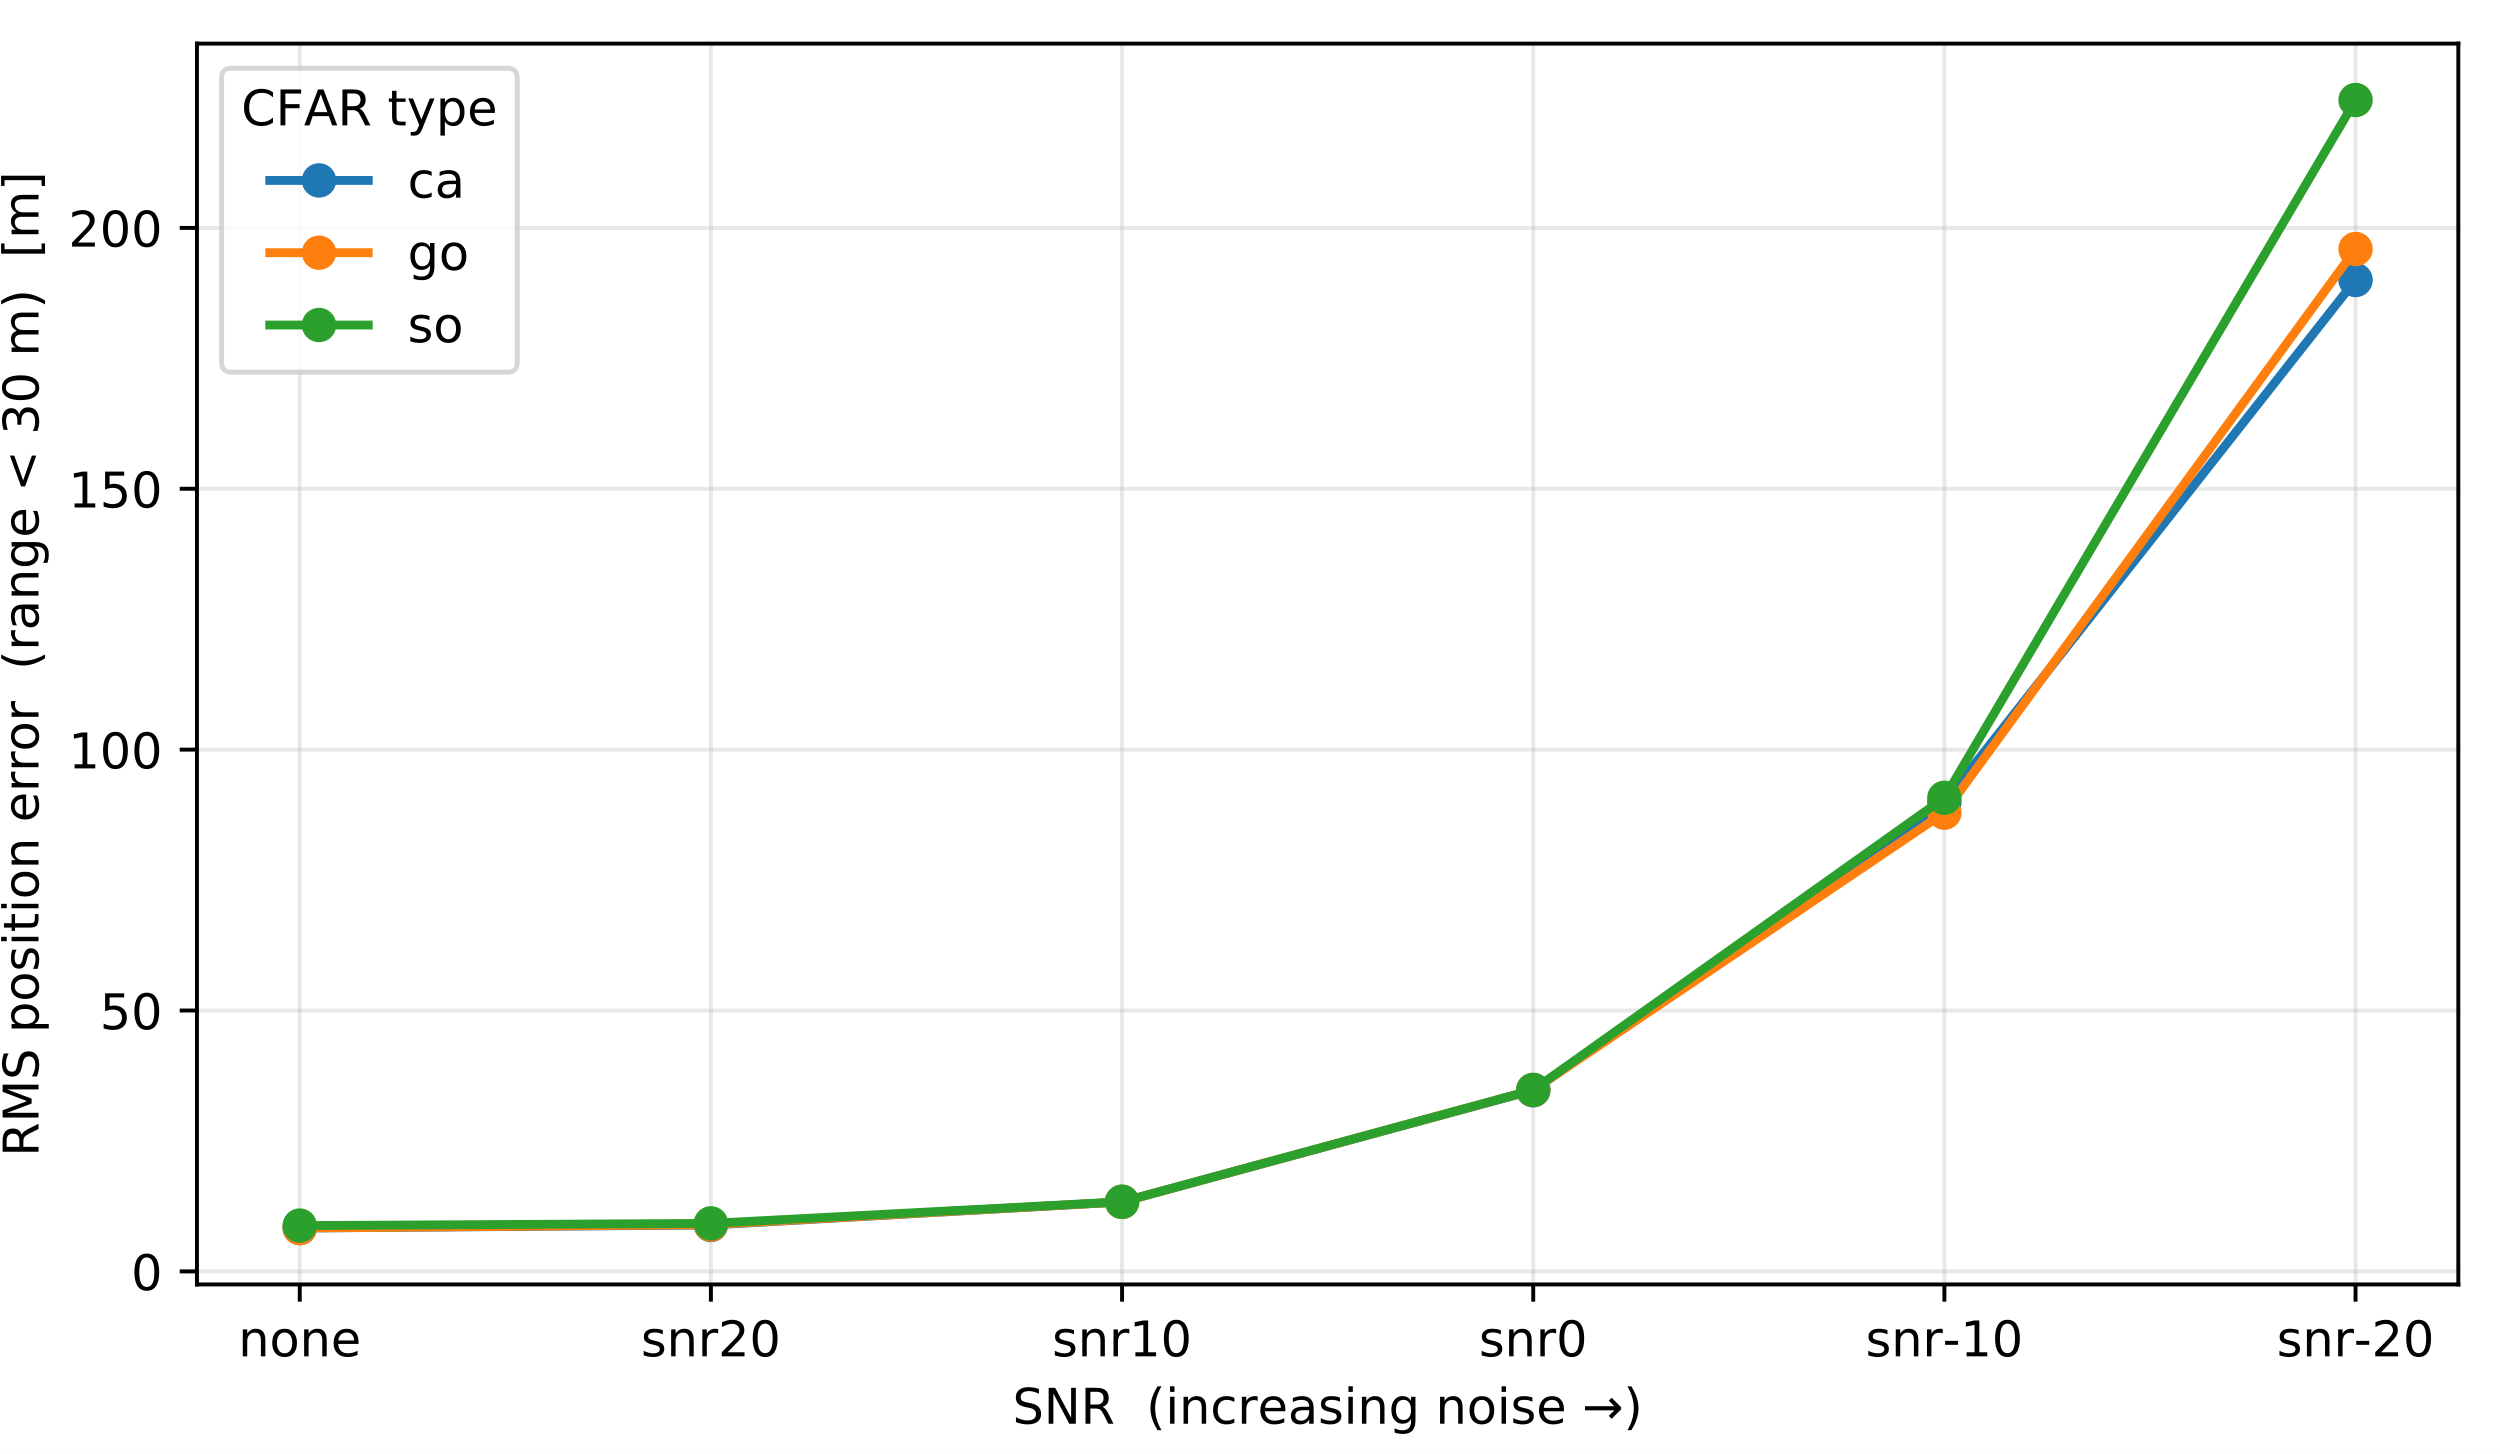
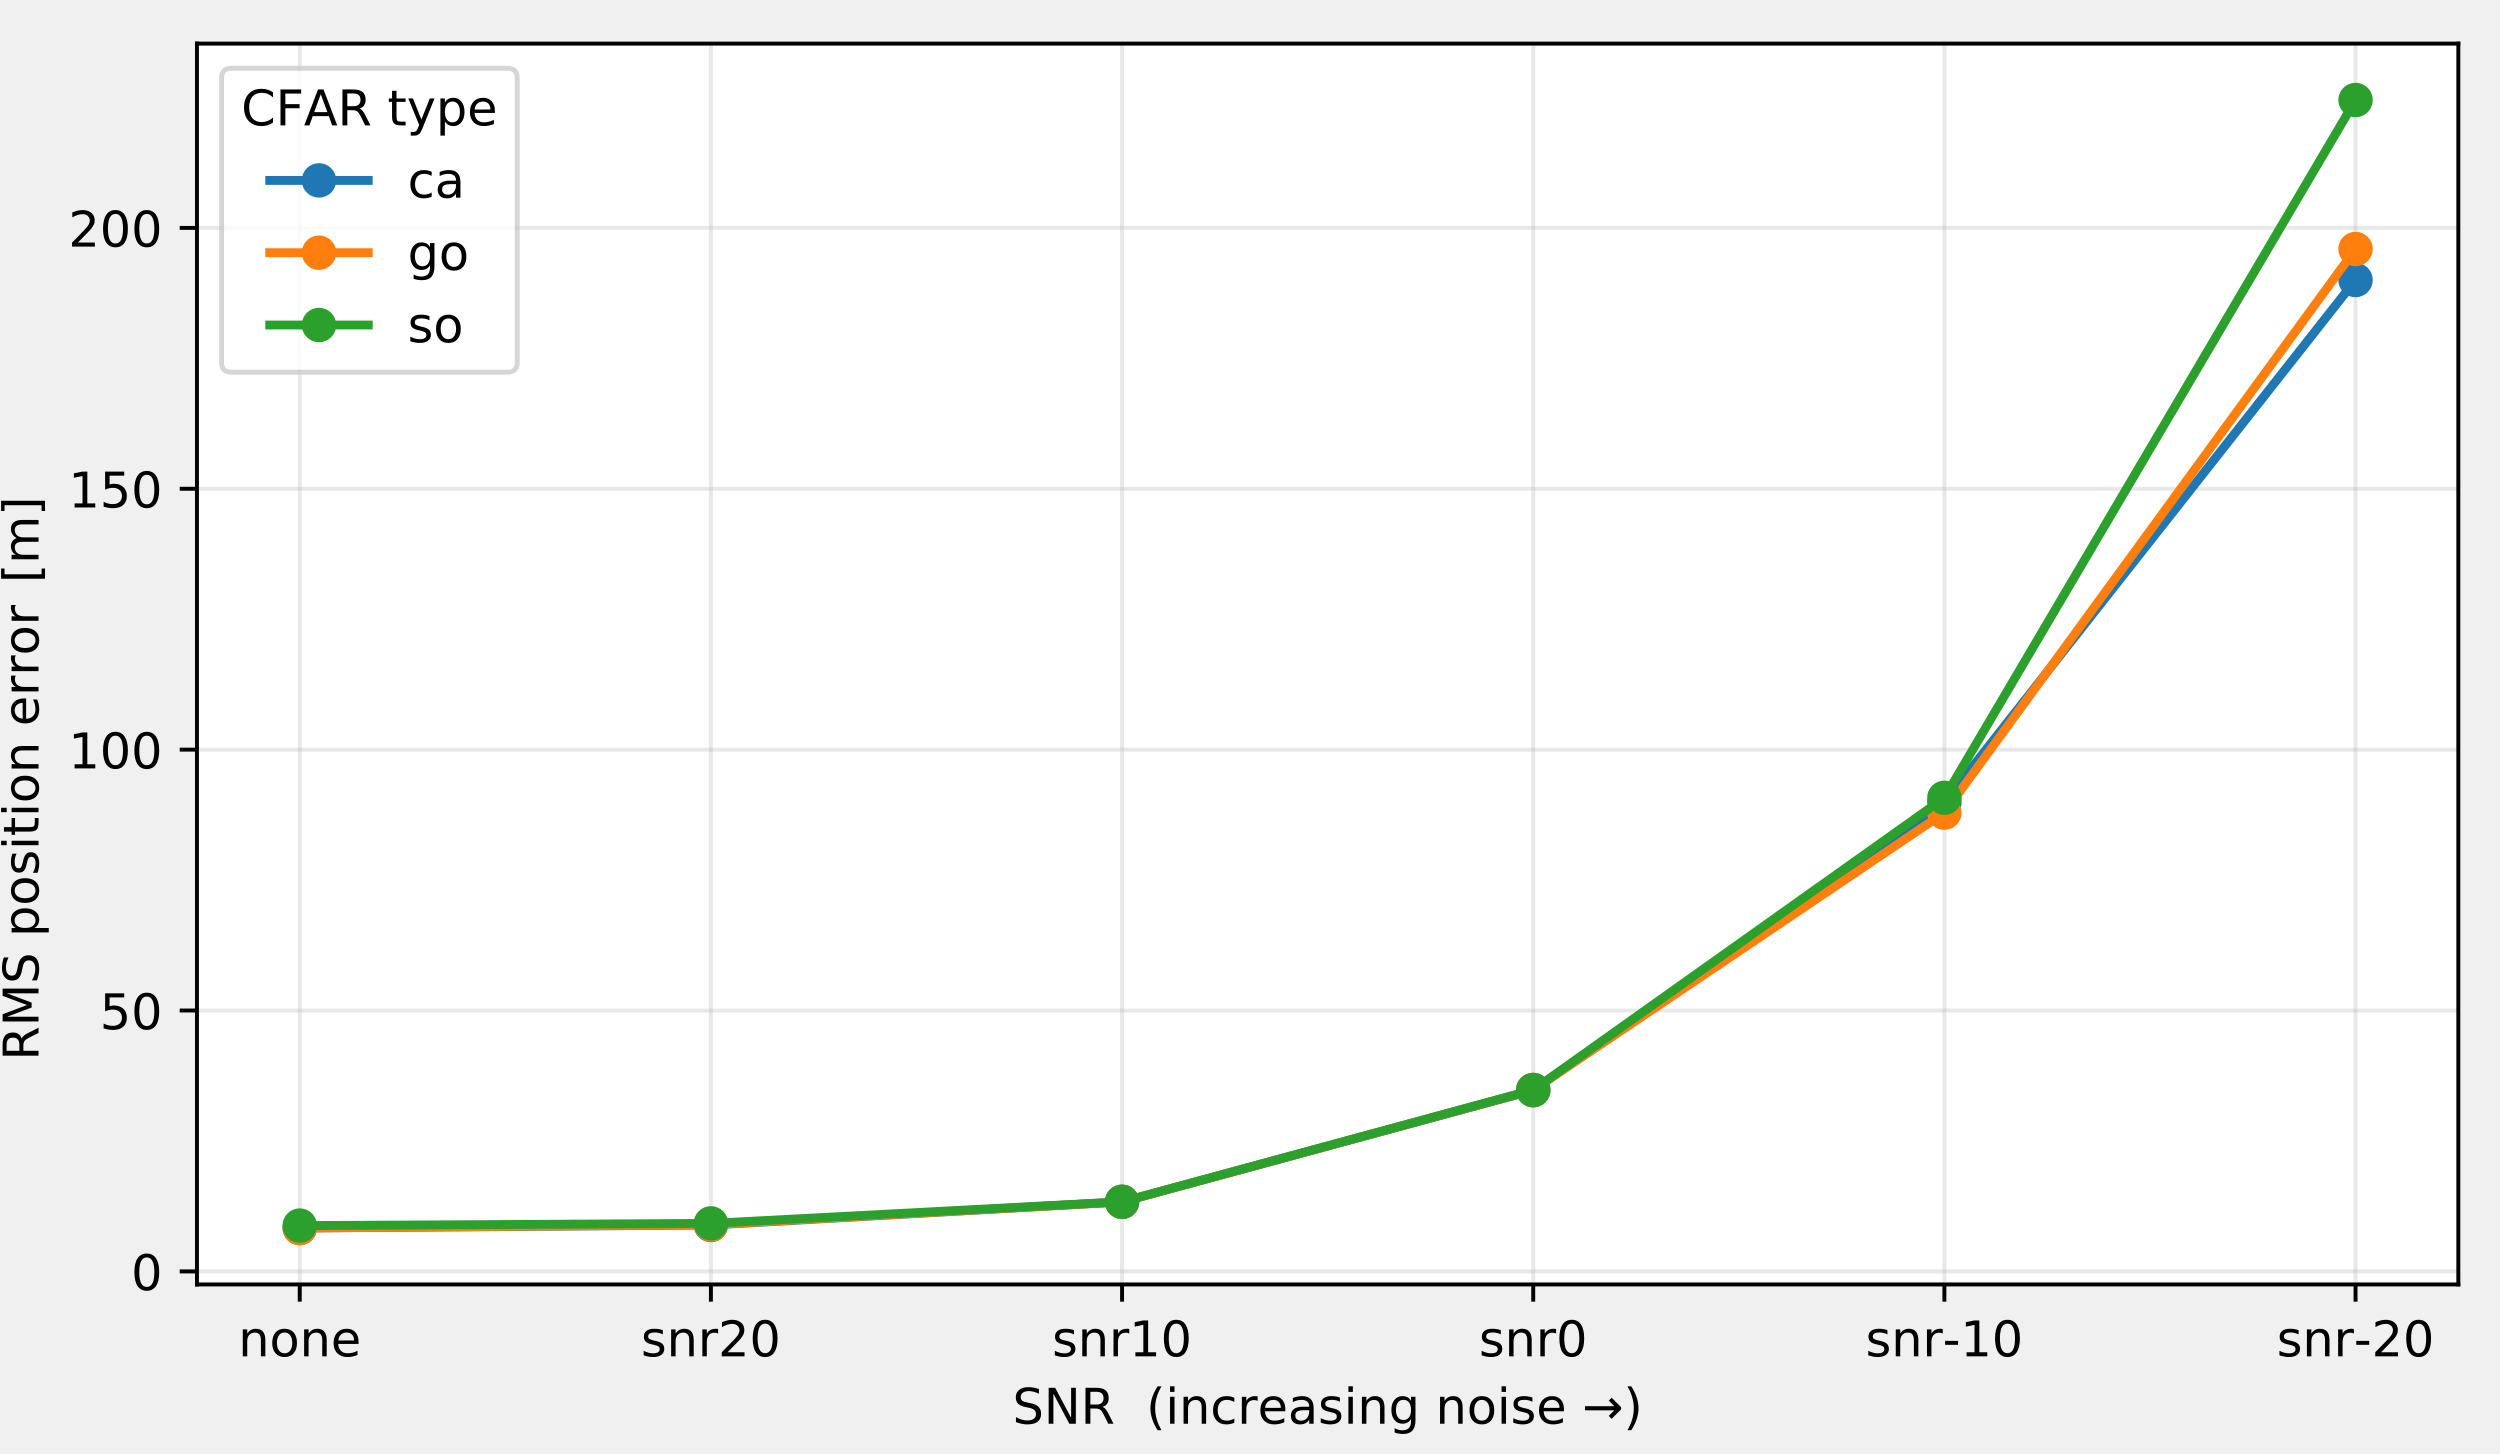
<svg xmlns="http://www.w3.org/2000/svg" xmlns:xlink="http://www.w3.org/1999/xlink" height="295.2pt" version="1.1" viewBox="0 0 507.6 295.2" width="507.6pt" id="svg158">
  <defs id="defs1">
    <style type="text/css" id="style1">
*{stroke-linecap:butt;stroke-linejoin:round;}
  </style>
  </defs>
  <g id="figure_1">
-     <g id="patch_1">
-       <path d="M 0 295.2  L 507.6 295.2  L 507.6 0  L 0 0  z " style="fill:#ffffff;" id="path1" />
-     </g>
    <g id="axes_1">
      <g id="patch_2">
        <path d="M 39.989 260.793  L 499.14 260.793  L 499.14 8.856  L 39.989 8.856  z " style="fill:#ffffff;" id="path2" />
      </g>
      <g id="matplotlib.axis_1">
        <g id="xtick_1">
          <g id="line2d_1">
            <path clip-path="url(#p2aaffcee2a)" d="M 60.86 260.793  L 60.86 8.856  " style="fill:none;stroke:#b0b0b0;stroke-linecap:square;stroke-opacity:0.3;stroke-width:0.8;" id="path3" />
          </g>
          <g id="line2d_2">
            <defs id="defs3">
              <path d="M 0 0  L 0 3.5  " id="m8c48c2341b" style="stroke:#000000;stroke-width:0.8;" />
            </defs>
            <g id="g3">
              <use style="stroke:#000000;stroke-width:0.8;" x="60.86" xlink:href="#m8c48c2341b" y="260.793" id="use3" />
            </g>
          </g>
          <g id="text_1">
            <defs id="defs4">
              <path d="M 54.891 33.016  L 54.891 0  L 45.906 0  L 45.906 32.719  Q 45.906 40.484 42.875 44.328  Q 39.844 48.188 33.797 48.188  Q 26.516 48.188 22.312 43.547  Q 18.109 38.922 18.109 30.906  L 18.109 0  L 9.078 0  L 9.078 54.688  L 18.109 54.688  L 18.109 46.188  Q 21.344 51.125 25.703 53.562  Q 30.078 56 35.797 56  Q 45.219 56 50.047 50.172  Q 54.891 44.344 54.891 33.016  z " id="DejaVuSans-110" />
              <path d="M 30.609 48.391  Q 23.391 48.391 19.188 42.75  Q 14.984 37.109 14.984 27.297  Q 14.984 17.484 19.156 11.844  Q 23.344 6.203 30.609 6.203  Q 37.797 6.203 41.984 11.859  Q 46.188 17.531 46.188 27.297  Q 46.188 37.016 41.984 42.703  Q 37.797 48.391 30.609 48.391  z M 30.609 56  Q 42.328 56 49.016 48.375  Q 55.719 40.766 55.719 27.297  Q 55.719 13.875 49.016 6.219  Q 42.328 -1.422 30.609 -1.422  Q 18.844 -1.422 12.172 6.219  Q 5.516 13.875 5.516 27.297  Q 5.516 40.766 12.172 48.375  Q 18.844 56 30.609 56  z " id="DejaVuSans-111" />
              <path d="M 56.203 29.594  L 56.203 25.203  L 14.891 25.203  Q 15.484 15.922 20.484 11.062  Q 25.484 6.203 34.422 6.203  Q 39.594 6.203 44.453 7.469  Q 49.312 8.734 54.109 11.281  L 54.109 2.781  Q 49.266 0.734 44.188 -0.344  Q 39.109 -1.422 33.891 -1.422  Q 20.797 -1.422 13.156 6.188  Q 5.516 13.812 5.516 26.812  Q 5.516 40.234 12.766 48.109  Q 20.016 56 32.328 56  Q 43.359 56 49.781 48.891  Q 56.203 41.797 56.203 29.594  z M 47.219 32.234  Q 47.125 39.594 43.094 43.984  Q 39.062 48.391 32.422 48.391  Q 24.906 48.391 20.391 44.141  Q 15.875 39.891 15.188 32.172  z " id="DejaVuSans-101" />
            </defs>
            <g transform="translate(48.38622 275.3912)scale(0.1 -0.1)" id="g7">
              <use xlink:href="#DejaVuSans-110" id="use4" />
              <use x="63.379" xlink:href="#DejaVuSans-111" id="use5" />
              <use x="124.561" xlink:href="#DejaVuSans-110" id="use6" />
              <use x="187.939" xlink:href="#DejaVuSans-101" id="use7" />
            </g>
          </g>
        </g>
        <g id="xtick_2">
          <g id="line2d_3">
            <path clip-path="url(#p2aaffcee2a)" d="M 144.342 260.793  L 144.342 8.856  " style="fill:none;stroke:#b0b0b0;stroke-linecap:square;stroke-opacity:0.3;stroke-width:0.8;" id="path7" />
          </g>
          <g id="line2d_4">
            <g id="g8">
              <use style="stroke:#000000;stroke-width:0.8;" x="144.342" xlink:href="#m8c48c2341b" y="260.793" id="use8" />
            </g>
          </g>
          <g id="text_2">
            <defs id="defs8">
              <path d="M 44.281 53.078  L 44.281 44.578  Q 40.484 46.531 36.375 47.5  Q 32.281 48.484 27.875 48.484  Q 21.188 48.484 17.844 46.438  Q 14.5 44.391 14.5 40.281  Q 14.5 37.156 16.891 35.375  Q 19.281 33.594 26.516 31.984  L 29.594 31.297  Q 39.156 29.25 43.188 25.516  Q 47.219 21.781 47.219 15.094  Q 47.219 7.469 41.188 3.016  Q 35.156 -1.422 24.609 -1.422  Q 20.219 -1.422 15.453 -0.562  Q 10.688 0.297 5.422 2  L 5.422 11.281  Q 10.406 8.688 15.234 7.391  Q 20.062 6.109 24.812 6.109  Q 31.156 6.109 34.562 8.281  Q 37.984 10.453 37.984 14.406  Q 37.984 18.062 35.516 20.016  Q 33.062 21.969 24.703 23.781  L 21.578 24.516  Q 13.234 26.266 9.516 29.906  Q 5.812 33.547 5.812 39.891  Q 5.812 47.609 11.281 51.797  Q 16.75 56 26.812 56  Q 31.781 56 36.172 55.266  Q 40.578 54.547 44.281 53.078  z " id="DejaVuSans-115" />
              <path d="M 41.109 46.297  Q 39.594 47.172 37.812 47.578  Q 36.031 48 33.891 48  Q 26.266 48 22.188 43.047  Q 18.109 38.094 18.109 28.812  L 18.109 0  L 9.078 0  L 9.078 54.688  L 18.109 54.688  L 18.109 46.188  Q 20.953 51.172 25.484 53.578  Q 30.031 56 36.531 56  Q 37.453 56 38.578 55.875  Q 39.703 55.766 41.062 55.516  z " id="DejaVuSans-114" />
              <path d="M 19.188 8.297  L 53.609 8.297  L 53.609 0  L 7.328 0  L 7.328 8.297  Q 12.938 14.109 22.625 23.891  Q 32.328 33.688 34.812 36.531  Q 39.547 41.844 41.422 45.531  Q 43.312 49.219 43.312 52.781  Q 43.312 58.594 39.234 62.25  Q 35.156 65.922 28.609 65.922  Q 23.969 65.922 18.812 64.312  Q 13.672 62.703 7.812 59.422  L 7.812 69.391  Q 13.766 71.781 18.938 73  Q 24.125 74.219 28.422 74.219  Q 39.75 74.219 46.484 68.547  Q 53.219 62.891 53.219 53.422  Q 53.219 48.922 51.531 44.891  Q 49.859 40.875 45.406 35.406  Q 44.188 33.984 37.641 27.219  Q 31.109 20.453 19.188 8.297  z " id="DejaVuSans-50" />
              <path d="M 31.781 66.406  Q 24.172 66.406 20.328 58.906  Q 16.5 51.422 16.5 36.375  Q 16.5 21.391 20.328 13.891  Q 24.172 6.391 31.781 6.391  Q 39.453 6.391 43.281 13.891  Q 47.125 21.391 47.125 36.375  Q 47.125 51.422 43.281 58.906  Q 39.453 66.406 31.781 66.406  z M 31.781 74.219  Q 44.047 74.219 50.516 64.516  Q 56.984 54.828 56.984 36.375  Q 56.984 17.969 50.516 8.266  Q 44.047 -1.422 31.781 -1.422  Q 19.531 -1.422 13.062 8.266  Q 6.594 17.969 6.594 36.375  Q 6.594 54.828 13.062 64.516  Q 19.531 74.219 31.781 74.219  z " id="DejaVuSans-48" />
            </defs>
            <g transform="translate(130.1502 275.3912)scale(0.1 -0.1)" id="g13">
              <use xlink:href="#DejaVuSans-115" id="use9" />
              <use x="52.1" xlink:href="#DejaVuSans-110" id="use10" />
              <use x="115.479" xlink:href="#DejaVuSans-114" id="use11" />
              <use x="156.592" xlink:href="#DejaVuSans-50" id="use12" />
              <use x="220.215" xlink:href="#DejaVuSans-48" id="use13" />
            </g>
          </g>
        </g>
        <g id="xtick_3">
          <g id="line2d_5">
            <path clip-path="url(#p2aaffcee2a)" d="M 227.824 260.793  L 227.824 8.856  " style="fill:none;stroke:#b0b0b0;stroke-linecap:square;stroke-opacity:0.3;stroke-width:0.8;" id="path13" />
          </g>
          <g id="line2d_6">
            <g id="g14">
              <use style="stroke:#000000;stroke-width:0.8;" x="227.824" xlink:href="#m8c48c2341b" y="260.793" id="use14" />
            </g>
          </g>
          <g id="text_3">
            <defs id="defs14">
              <path d="M 12.406 8.297  L 28.516 8.297  L 28.516 63.922  L 10.984 60.406  L 10.984 69.391  L 28.422 72.906  L 38.281 72.906  L 38.281 8.297  L 54.391 8.297  L 54.391 0  L 12.406 0  z " id="DejaVuSans-49" />
            </defs>
            <g transform="translate(213.6322 275.3912)scale(0.1 -0.1)" id="g19">
              <use xlink:href="#DejaVuSans-115" id="use15" />
              <use x="52.1" xlink:href="#DejaVuSans-110" id="use16" />
              <use x="115.479" xlink:href="#DejaVuSans-114" id="use17" />
              <use x="156.592" xlink:href="#DejaVuSans-49" id="use18" />
              <use x="220.215" xlink:href="#DejaVuSans-48" id="use19" />
            </g>
          </g>
        </g>
        <g id="xtick_4">
          <g id="line2d_7">
            <path clip-path="url(#p2aaffcee2a)" d="M 311.306 260.793  L 311.306 8.856  " style="fill:none;stroke:#b0b0b0;stroke-linecap:square;stroke-opacity:0.3;stroke-width:0.8;" id="path19" />
          </g>
          <g id="line2d_8">
            <g id="g20">
              <use style="stroke:#000000;stroke-width:0.8;" x="311.306" xlink:href="#m8c48c2341b" y="260.793" id="use20" />
            </g>
          </g>
          <g id="text_4">
            <g transform="translate(300.2954 275.3912)scale(0.1 -0.1)" id="g24">
              <use xlink:href="#DejaVuSans-115" id="use21" />
              <use x="52.1" xlink:href="#DejaVuSans-110" id="use22" />
              <use x="115.479" xlink:href="#DejaVuSans-114" id="use23" />
              <use x="156.592" xlink:href="#DejaVuSans-48" id="use24" />
            </g>
          </g>
        </g>
        <g id="xtick_5">
          <g id="line2d_9">
            <path clip-path="url(#p2aaffcee2a)" d="M 394.788 260.793  L 394.788 8.856  " style="fill:none;stroke:#b0b0b0;stroke-linecap:square;stroke-opacity:0.3;stroke-width:0.8;" id="path24" />
          </g>
          <g id="line2d_10">
            <g id="g25">
              <use style="stroke:#000000;stroke-width:0.8;" x="394.788" xlink:href="#m8c48c2341b" y="260.793" id="use25" />
            </g>
          </g>
          <g id="text_5">
            <defs id="defs25">
              <path d="M 4.891 31.391  L 31.203 31.391  L 31.203 23.391  L 4.891 23.391  z " id="DejaVuSans-45" />
            </defs>
            <g transform="translate(378.7969 275.3912)scale(0.1 -0.1)" id="g31">
              <use xlink:href="#DejaVuSans-115" id="use26" />
              <use x="52.1" xlink:href="#DejaVuSans-110" id="use27" />
              <use x="115.479" xlink:href="#DejaVuSans-114" id="use28" />
              <use x="156.498" xlink:href="#DejaVuSans-45" id="use29" />
              <use x="192.582" xlink:href="#DejaVuSans-49" id="use30" />
              <use x="256.205" xlink:href="#DejaVuSans-48" id="use31" />
            </g>
          </g>
        </g>
        <g id="xtick_6">
          <g id="line2d_11">
            <path clip-path="url(#p2aaffcee2a)" d="M 478.27 260.793  L 478.27 8.856  " style="fill:none;stroke:#b0b0b0;stroke-linecap:square;stroke-opacity:0.3;stroke-width:0.8;" id="path31" />
          </g>
          <g id="line2d_12">
            <g id="g32">
              <use style="stroke:#000000;stroke-width:0.8;" x="478.27" xlink:href="#m8c48c2341b" y="260.793" id="use32" />
            </g>
          </g>
          <g id="text_6">
            <g transform="translate(462.2789 275.3912)scale(0.1 -0.1)" id="g38">
              <use xlink:href="#DejaVuSans-115" id="use33" />
              <use x="52.1" xlink:href="#DejaVuSans-110" id="use34" />
              <use x="115.479" xlink:href="#DejaVuSans-114" id="use35" />
              <use x="156.498" xlink:href="#DejaVuSans-45" id="use36" />
              <use x="192.582" xlink:href="#DejaVuSans-50" id="use37" />
              <use x="256.205" xlink:href="#DejaVuSans-48" id="use38" />
            </g>
          </g>
        </g>
        <g id="text_7">
          <defs id="defs38">
            <path d="M 53.516 70.516  L 53.516 60.891  Q 47.906 63.578 42.922 64.891  Q 37.938 66.219 33.297 66.219  Q 25.25 66.219 20.875 63.094  Q 16.5 59.969 16.5 54.203  Q 16.5 49.359 19.406 46.891  Q 22.312 44.438 30.422 42.922  L 36.375 41.703  Q 47.406 39.594 52.656 34.297  Q 57.906 29 57.906 20.125  Q 57.906 9.516 50.797 4.047  Q 43.703 -1.422 29.984 -1.422  Q 24.812 -1.422 18.969 -0.25  Q 13.141 0.922 6.891 3.219  L 6.891 13.375  Q 12.891 10.016 18.656 8.297  Q 24.422 6.594 29.984 6.594  Q 38.422 6.594 43.016 9.906  Q 47.609 13.234 47.609 19.391  Q 47.609 24.75 44.312 27.781  Q 41.016 30.812 33.5 32.328  L 27.484 33.5  Q 16.453 35.688 11.516 40.375  Q 6.594 45.062 6.594 53.422  Q 6.594 63.094 13.406 68.656  Q 20.219 74.219 32.172 74.219  Q 37.312 74.219 42.625 73.281  Q 47.953 72.359 53.516 70.516  z " id="DejaVuSans-83" />
            <path d="M 9.812 72.906  L 23.094 72.906  L 55.422 11.922  L 55.422 72.906  L 64.984 72.906  L 64.984 0  L 51.703 0  L 19.391 60.984  L 19.391 0  L 9.812 0  z " id="DejaVuSans-78" />
            <path d="M 44.391 34.188  Q 47.562 33.109 50.562 29.594  Q 53.562 26.078 56.594 19.922  L 66.609 0  L 56 0  L 46.688 18.703  Q 43.062 26.031 39.672 28.422  Q 36.281 30.812 30.422 30.812  L 19.672 30.812  L 19.672 0  L 9.812 0  L 9.812 72.906  L 32.078 72.906  Q 44.578 72.906 50.734 67.672  Q 56.891 62.453 56.891 51.906  Q 56.891 45.016 53.688 40.469  Q 50.484 35.938 44.391 34.188  z M 19.672 64.797  L 19.672 38.922  L 32.078 38.922  Q 39.203 38.922 42.844 42.219  Q 46.484 45.516 46.484 51.906  Q 46.484 58.297 42.844 61.547  Q 39.203 64.797 32.078 64.797  z " id="DejaVuSans-82" />
            <path id="DejaVuSans-32" />
            <path d="M 31 75.875  Q 24.469 64.656 21.281 53.656  Q 18.109 42.672 18.109 31.391  Q 18.109 20.125 21.312 9.062  Q 24.516 -2 31 -13.188  L 23.188 -13.188  Q 15.875 -1.703 12.234 9.375  Q 8.594 20.453 8.594 31.391  Q 8.594 42.281 12.203 53.312  Q 15.828 64.359 23.188 75.875  z " id="DejaVuSans-40" />
            <path d="M 9.422 54.688  L 18.406 54.688  L 18.406 0  L 9.422 0  z M 9.422 75.984  L 18.406 75.984  L 18.406 64.594  L 9.422 64.594  z " id="DejaVuSans-105" />
            <path d="M 48.781 52.594  L 48.781 44.188  Q 44.969 46.297 41.141 47.344  Q 37.312 48.391 33.406 48.391  Q 24.656 48.391 19.812 42.844  Q 14.984 37.312 14.984 27.297  Q 14.984 17.281 19.812 11.734  Q 24.656 6.203 33.406 6.203  Q 37.312 6.203 41.141 7.25  Q 44.969 8.297 48.781 10.406  L 48.781 2.094  Q 45.016 0.344 40.984 -0.531  Q 36.969 -1.422 32.422 -1.422  Q 20.062 -1.422 12.781 6.344  Q 5.516 14.109 5.516 27.297  Q 5.516 40.672 12.859 48.328  Q 20.219 56 33.016 56  Q 37.156 56 41.109 55.141  Q 45.062 54.297 48.781 52.594  z " id="DejaVuSans-99" />
            <path d="M 34.281 27.484  Q 23.391 27.484 19.188 25  Q 14.984 22.516 14.984 16.5  Q 14.984 11.719 18.141 8.906  Q 21.297 6.109 26.703 6.109  Q 34.188 6.109 38.703 11.406  Q 43.219 16.703 43.219 25.484  L 43.219 27.484  z M 52.203 31.203  L 52.203 0  L 43.219 0  L 43.219 8.297  Q 40.141 3.328 35.547 0.953  Q 30.953 -1.422 24.312 -1.422  Q 15.922 -1.422 10.953 3.297  Q 6 8.016 6 15.922  Q 6 25.141 12.172 29.828  Q 18.359 34.516 30.609 34.516  L 43.219 34.516  L 43.219 35.406  Q 43.219 41.609 39.141 45  Q 35.062 48.391 27.688 48.391  Q 23 48.391 18.547 47.266  Q 14.109 46.141 10.016 43.891  L 10.016 52.203  Q 14.938 54.109 19.578 55.047  Q 24.219 56 28.609 56  Q 40.484 56 46.344 49.844  Q 52.203 43.703 52.203 31.203  z " id="DejaVuSans-97" />
            <path d="M 45.406 27.984  Q 45.406 37.75 41.375 43.109  Q 37.359 48.484 30.078 48.484  Q 22.859 48.484 18.828 43.109  Q 14.797 37.75 14.797 27.984  Q 14.797 18.266 18.828 12.891  Q 22.859 7.516 30.078 7.516  Q 37.359 7.516 41.375 12.891  Q 45.406 18.266 45.406 27.984  z M 54.391 6.781  Q 54.391 -7.172 48.188 -13.984  Q 42 -20.797 29.203 -20.797  Q 24.469 -20.797 20.266 -20.094  Q 16.062 -19.391 12.109 -17.922  L 12.109 -9.188  Q 16.062 -11.328 19.922 -12.344  Q 23.781 -13.375 27.781 -13.375  Q 36.625 -13.375 41.016 -8.766  Q 45.406 -4.156 45.406 5.172  L 45.406 9.625  Q 42.625 4.781 38.281 2.391  Q 33.938 0 27.875 0  Q 17.828 0 11.672 7.656  Q 5.516 15.328 5.516 27.984  Q 5.516 40.672 11.672 48.328  Q 17.828 56 27.875 56  Q 33.938 56 38.281 53.609  Q 42.625 51.219 45.406 46.391  L 45.406 54.688  L 54.391 54.688  z " id="DejaVuSans-103" />
            <path d="M 78.906 33.547  L 78.906 29.156  L 59.719 9.969  L 53.859 15.828  L 65.234 27.203  L 5.719 27.203  L 5.719 35.5  L 65.234 35.5  L 53.859 46.875  L 59.719 52.734  z " id="DejaVuSans-8594" />
            <path d="M 8.016 75.875  L 15.828 75.875  Q 23.141 64.359 26.781 53.312  Q 30.422 42.281 30.422 31.391  Q 30.422 20.453 26.781 9.375  Q 23.141 -1.703 15.828 -13.188  L 8.016 -13.188  Q 14.5 -2 17.703 9.062  Q 20.906 20.125 20.906 31.391  Q 20.906 42.672 17.703 53.656  Q 14.5 64.656 8.016 75.875  z " id="DejaVuSans-41" />
          </defs>
          <g transform="translate(205.5911 289.0694)scale(0.1 -0.1)" id="g63">
            <use xlink:href="#DejaVuSans-83" id="use39" />
            <use x="63.477" xlink:href="#DejaVuSans-78" id="use40" />
            <use x="138.281" xlink:href="#DejaVuSans-82" id="use41" />
            <use x="207.764" xlink:href="#DejaVuSans-32" id="use42" />
            <use x="239.551" xlink:href="#DejaVuSans-32" id="use43" />
            <use x="271.338" xlink:href="#DejaVuSans-40" id="use44" />
            <use x="310.352" xlink:href="#DejaVuSans-105" id="use45" />
            <use x="338.135" xlink:href="#DejaVuSans-110" id="use46" />
            <use x="401.514" xlink:href="#DejaVuSans-99" id="use47" />
            <use x="456.494" xlink:href="#DejaVuSans-114" id="use48" />
            <use x="497.576" xlink:href="#DejaVuSans-101" id="use49" />
            <use x="559.1" xlink:href="#DejaVuSans-97" id="use50" />
            <use x="620.379" xlink:href="#DejaVuSans-115" id="use51" />
            <use x="672.479" xlink:href="#DejaVuSans-105" id="use52" />
            <use x="700.262" xlink:href="#DejaVuSans-110" id="use53" />
            <use x="763.641" xlink:href="#DejaVuSans-103" id="use54" />
            <use x="827.117" xlink:href="#DejaVuSans-32" id="use55" />
            <use x="858.904" xlink:href="#DejaVuSans-110" id="use56" />
            <use x="922.283" xlink:href="#DejaVuSans-111" id="use57" />
            <use x="983.465" xlink:href="#DejaVuSans-105" id="use58" />
            <use x="1011.248" xlink:href="#DejaVuSans-115" id="use59" />
            <use x="1063.348" xlink:href="#DejaVuSans-101" id="use60" />
            <use x="1124.871" xlink:href="#DejaVuSans-32" id="use61" />
            <use x="1156.658" xlink:href="#DejaVuSans-8594" id="use62" />
            <use x="1240.447" xlink:href="#DejaVuSans-41" id="use63" />
          </g>
        </g>
      </g>
      <g id="matplotlib.axis_2">
        <g id="ytick_1">
          <g id="line2d_13">
            <path clip-path="url(#p2aaffcee2a)" d="M 39.989 258.145  L 499.14 258.145  " style="fill:none;stroke:#b0b0b0;stroke-linecap:square;stroke-opacity:0.3;stroke-width:0.8;" id="path63" />
          </g>
          <g id="line2d_14">
            <defs id="defs63">
              <path d="M 0 0  L -3.5 0  " id="m57dbe4381a" style="stroke:#000000;stroke-width:0.8;" />
            </defs>
            <g id="g64">
              <use style="stroke:#000000;stroke-width:0.8;" x="39.989" xlink:href="#m57dbe4381a" y="258.145" id="use64" />
            </g>
          </g>
          <g id="text_8">
            <g transform="translate(26.62667 261.9438)scale(0.1 -0.1)" id="g65">
              <use xlink:href="#DejaVuSans-48" id="use65" />
            </g>
          </g>
        </g>
        <g id="ytick_2">
          <g id="line2d_15">
            <path clip-path="url(#p2aaffcee2a)" d="M 39.989 205.177  L 499.14 205.177  " style="fill:none;stroke:#b0b0b0;stroke-linecap:square;stroke-opacity:0.3;stroke-width:0.8;" id="path65" />
          </g>
          <g id="line2d_16">
            <g id="g66">
              <use style="stroke:#000000;stroke-width:0.8;" x="39.989" xlink:href="#m57dbe4381a" y="205.177" id="use66" />
            </g>
          </g>
          <g id="text_9">
            <defs id="defs66">
              <path d="M 10.797 72.906  L 49.516 72.906  L 49.516 64.594  L 19.828 64.594  L 19.828 46.734  Q 21.969 47.469 24.109 47.828  Q 26.266 48.188 28.422 48.188  Q 40.625 48.188 47.75 41.5  Q 54.891 34.812 54.891 23.391  Q 54.891 11.625 47.562 5.094  Q 40.234 -1.422 26.906 -1.422  Q 22.312 -1.422 17.547 -0.641  Q 12.797 0.141 7.719 1.703  L 7.719 11.625  Q 12.109 9.234 16.797 8.062  Q 21.484 6.891 26.703 6.891  Q 35.156 6.891 40.078 11.328  Q 45.016 15.766 45.016 23.391  Q 45.016 31 40.078 35.438  Q 35.156 39.891 26.703 39.891  Q 22.75 39.891 18.812 39.016  Q 14.891 38.141 10.797 36.281  z " id="DejaVuSans-53" />
            </defs>
            <g transform="translate(20.26417 208.9764)scale(0.1 -0.1)" id="g68">
              <use xlink:href="#DejaVuSans-53" id="use67" />
              <use x="63.623" xlink:href="#DejaVuSans-48" id="use68" />
            </g>
          </g>
        </g>
        <g id="ytick_3">
          <g id="line2d_17">
            <path clip-path="url(#p2aaffcee2a)" d="M 39.989 152.21  L 499.14 152.21  " style="fill:none;stroke:#b0b0b0;stroke-linecap:square;stroke-opacity:0.3;stroke-width:0.8;" id="path68" />
          </g>
          <g id="line2d_18">
            <g id="g69">
              <use style="stroke:#000000;stroke-width:0.8;" x="39.989" xlink:href="#m57dbe4381a" y="152.21" id="use69" />
            </g>
          </g>
          <g id="text_10">
            <g transform="translate(13.90167 156.009)scale(0.1 -0.1)" id="g72">
              <use xlink:href="#DejaVuSans-49" id="use70" />
              <use x="63.623" xlink:href="#DejaVuSans-48" id="use71" />
              <use x="127.246" xlink:href="#DejaVuSans-48" id="use72" />
            </g>
          </g>
        </g>
        <g id="ytick_4">
          <g id="line2d_19">
            <path clip-path="url(#p2aaffcee2a)" d="M 39.989 99.242  L 499.14 99.242  " style="fill:none;stroke:#b0b0b0;stroke-linecap:square;stroke-opacity:0.3;stroke-width:0.8;" id="path72" />
          </g>
          <g id="line2d_20">
            <g id="g73">
              <use style="stroke:#000000;stroke-width:0.8;" x="39.989" xlink:href="#m57dbe4381a" y="99.242" id="use73" />
            </g>
          </g>
          <g id="text_11">
            <g transform="translate(13.90167 103.0417)scale(0.1 -0.1)" id="g76">
              <use xlink:href="#DejaVuSans-49" id="use74" />
              <use x="63.623" xlink:href="#DejaVuSans-53" id="use75" />
              <use x="127.246" xlink:href="#DejaVuSans-48" id="use76" />
            </g>
          </g>
        </g>
        <g id="ytick_5">
          <g id="line2d_21">
            <path clip-path="url(#p2aaffcee2a)" d="M 39.989 46.275  L 499.14 46.275  " style="fill:none;stroke:#b0b0b0;stroke-linecap:square;stroke-opacity:0.3;stroke-width:0.8;" id="path76" />
          </g>
          <g id="line2d_22">
            <g id="g77">
              <use style="stroke:#000000;stroke-width:0.8;" x="39.989" xlink:href="#m57dbe4381a" y="46.275" id="use77" />
            </g>
          </g>
          <g id="text_12">
            <g transform="translate(13.90167 50.07432)scale(0.1 -0.1)" id="g80">
              <use xlink:href="#DejaVuSans-50" id="use78" />
              <use x="63.623" xlink:href="#DejaVuSans-48" id="use79" />
              <use x="127.246" xlink:href="#DejaVuSans-48" id="use80" />
            </g>
          </g>
        </g>
        <g id="text_13">
          <defs id="defs80">
            <path d="M 9.812 72.906  L 24.516 72.906  L 43.109 23.297  L 61.812 72.906  L 76.516 72.906  L 76.516 0  L 66.891 0  L 66.891 64.016  L 48.094 14.016  L 38.188 14.016  L 19.391 64.016  L 19.391 0  L 9.812 0  z " id="DejaVuSans-77" />
            <path d="M 18.109 8.203  L 18.109 -20.797  L 9.078 -20.797  L 9.078 54.688  L 18.109 54.688  L 18.109 46.391  Q 20.953 51.266 25.266 53.625  Q 29.594 56 35.594 56  Q 45.562 56 51.781 48.094  Q 58.016 40.188 58.016 27.297  Q 58.016 14.406 51.781 6.484  Q 45.562 -1.422 35.594 -1.422  Q 29.594 -1.422 25.266 0.953  Q 20.953 3.328 18.109 8.203  z M 48.688 27.297  Q 48.688 37.203 44.609 42.844  Q 40.531 48.484 33.406 48.484  Q 26.266 48.484 22.188 42.844  Q 18.109 37.203 18.109 27.297  Q 18.109 17.391 22.188 11.75  Q 26.266 6.109 33.406 6.109  Q 40.531 6.109 44.609 11.75  Q 48.688 17.391 48.688 27.297  z " id="DejaVuSans-112" />
            <path d="M 18.312 70.219  L 18.312 54.688  L 36.812 54.688  L 36.812 47.703  L 18.312 47.703  L 18.312 18.016  Q 18.312 11.328 20.141 9.422  Q 21.969 7.516 27.594 7.516  L 36.812 7.516  L 36.812 0  L 27.594 0  Q 17.188 0 13.234 3.875  Q 9.281 7.766 9.281 18.016  L 9.281 47.703  L 2.688 47.703  L 2.688 54.688  L 9.281 54.688  L 9.281 70.219  z " id="DejaVuSans-116" />
            <path d="M 73.188 49.219  L 22.797 31.297  L 73.188 13.484  L 73.188 4.594  L 10.594 27.297  L 10.594 35.406  L 73.188 58.109  z " id="DejaVuSans-60" />
            <path d="M 40.578 39.312  Q 47.656 37.797 51.625 33  Q 55.609 28.219 55.609 21.188  Q 55.609 10.406 48.188 4.484  Q 40.766 -1.422 27.094 -1.422  Q 22.516 -1.422 17.656 -0.516  Q 12.797 0.391 7.625 2.203  L 7.625 11.719  Q 11.719 9.328 16.594 8.109  Q 21.484 6.891 26.812 6.891  Q 36.078 6.891 40.938 10.547  Q 45.797 14.203 45.797 21.188  Q 45.797 27.641 41.281 31.266  Q 36.766 34.906 28.719 34.906  L 20.219 34.906  L 20.219 43.016  L 29.109 43.016  Q 36.375 43.016 40.234 45.922  Q 44.094 48.828 44.094 54.297  Q 44.094 59.906 40.109 62.906  Q 36.141 65.922 28.719 65.922  Q 24.656 65.922 20.016 65.031  Q 15.375 64.156 9.812 62.312  L 9.812 71.094  Q 15.438 72.656 20.344 73.438  Q 25.25 74.219 29.594 74.219  Q 40.828 74.219 47.359 69.109  Q 53.906 64.016 53.906 55.328  Q 53.906 49.266 50.438 45.094  Q 46.969 40.922 40.578 39.312  z " id="DejaVuSans-51" />
            <path d="M 52 44.188  Q 55.375 50.25 60.062 53.125  Q 64.75 56 71.094 56  Q 79.641 56 84.281 50.016  Q 88.922 44.047 88.922 33.016  L 88.922 0  L 79.891 0  L 79.891 32.719  Q 79.891 40.578 77.094 44.375  Q 74.312 48.188 68.609 48.188  Q 61.625 48.188 57.562 43.547  Q 53.516 38.922 53.516 30.906  L 53.516 0  L 44.484 0  L 44.484 32.719  Q 44.484 40.625 41.703 44.406  Q 38.922 48.188 33.109 48.188  Q 26.219 48.188 22.156 43.531  Q 18.109 38.875 18.109 30.906  L 18.109 0  L 9.078 0  L 9.078 54.688  L 18.109 54.688  L 18.109 46.188  Q 21.188 51.219 25.484 53.609  Q 29.781 56 35.688 56  Q 41.656 56 45.828 52.969  Q 50 49.953 52 44.188  z " id="DejaVuSans-109" />
            <path d="M 8.594 75.984  L 29.297 75.984  L 29.297 69  L 17.578 69  L 17.578 -6.203  L 29.297 -6.203  L 29.297 -13.188  L 8.594 -13.188  z " id="DejaVuSans-91" />
            <path d="M 30.422 75.984  L 30.422 -13.188  L 9.719 -13.188  L 9.719 -6.203  L 21.391 -6.203  L 21.391 69  L 9.719 69  L 9.719 75.984  z " id="DejaVuSans-93" />
          </defs>
          <g transform="translate(7.821979 234.8283)rotate(-90)scale(0.1 -0.1)" id="g119">
-             <use xlink:href="#DejaVuSans-82" id="use81" />
-             <use x="69.482" xlink:href="#DejaVuSans-77" id="use82" />
-             <use x="155.762" xlink:href="#DejaVuSans-83" id="use83" />
+             <use xlink:href="#DejaVuSans-82" id="use81" transform="translate(195)" />
+             <use x="69.482" xlink:href="#DejaVuSans-77" id="use82" transform="translate(195)" />
+             <use x="155.762" xlink:href="#DejaVuSans-83" id="use83" transform="translate(195)" />
            <use x="219.238" xlink:href="#DejaVuSans-32" id="use84" />
-             <use x="251.025" xlink:href="#DejaVuSans-112" id="use85" />
-             <use x="314.502" xlink:href="#DejaVuSans-111" id="use86" />
-             <use x="375.684" xlink:href="#DejaVuSans-115" id="use87" />
-             <use x="427.783" xlink:href="#DejaVuSans-105" id="use88" />
-             <use x="455.566" xlink:href="#DejaVuSans-116" id="use89" />
-             <use x="494.775" xlink:href="#DejaVuSans-105" id="use90" />
-             <use x="522.559" xlink:href="#DejaVuSans-111" id="use91" />
-             <use x="583.74" xlink:href="#DejaVuSans-110" id="use92" />
+             <use x="251.025" xlink:href="#DejaVuSans-112" id="use85" transform="translate(195)" />
+             <use x="314.502" xlink:href="#DejaVuSans-111" id="use86" transform="translate(195)" />
+             <use x="375.684" xlink:href="#DejaVuSans-115" id="use87" transform="translate(195)" />
+             <use x="427.783" xlink:href="#DejaVuSans-105" id="use88" transform="translate(195)" />
+             <use x="455.566" xlink:href="#DejaVuSans-116" id="use89" transform="translate(195)" />
+             <use x="494.775" xlink:href="#DejaVuSans-105" id="use90" transform="translate(195)" />
+             <use x="522.559" xlink:href="#DejaVuSans-111" id="use91" transform="translate(195)" />
+             <use x="583.74" xlink:href="#DejaVuSans-110" id="use92" transform="translate(195)" />
            <use x="647.119" xlink:href="#DejaVuSans-32" id="use93" />
-             <use x="678.906" xlink:href="#DejaVuSans-101" id="use94" />
-             <use x="740.43" xlink:href="#DejaVuSans-114" id="use95" />
-             <use x="781.527" xlink:href="#DejaVuSans-114" id="use96" />
-             <use x="822.609" xlink:href="#DejaVuSans-111" id="use97" />
-             <use x="883.791" xlink:href="#DejaVuSans-114" id="use98" />
+             <use x="678.906" xlink:href="#DejaVuSans-101" id="use94" transform="translate(195)" />
+             <use x="740.43" xlink:href="#DejaVuSans-114" id="use95" transform="translate(195)" />
+             <use x="781.527" xlink:href="#DejaVuSans-114" id="use96" transform="translate(195)" />
+             <use x="822.609" xlink:href="#DejaVuSans-111" id="use97" transform="translate(195)" />
+             <use x="883.791" xlink:href="#DejaVuSans-114" id="use98" transform="translate(195)" />
            <use x="924.904" xlink:href="#DejaVuSans-32" id="use99" />
            <use x="956.691" xlink:href="#DejaVuSans-32" id="use100" />
-             <use x="988.479" xlink:href="#DejaVuSans-40" id="use101" />
-             <use x="1027.492" xlink:href="#DejaVuSans-114" id="use102" />
-             <use x="1068.605" xlink:href="#DejaVuSans-97" id="use103" />
-             <use x="1129.885" xlink:href="#DejaVuSans-110" id="use104" />
-             <use x="1193.264" xlink:href="#DejaVuSans-103" id="use105" />
-             <use x="1256.74" xlink:href="#DejaVuSans-101" id="use106" />
            <use x="1318.264" xlink:href="#DejaVuSans-32" id="use107" />
-             <use x="1350.051" xlink:href="#DejaVuSans-60" id="use108" />
            <use x="1433.84" xlink:href="#DejaVuSans-32" id="use109" />
-             <use x="1465.627" xlink:href="#DejaVuSans-51" id="use110" />
-             <use x="1529.25" xlink:href="#DejaVuSans-48" id="use111" />
            <use x="1592.873" xlink:href="#DejaVuSans-32" id="use112" />
-             <use x="1624.66" xlink:href="#DejaVuSans-109" id="use113" />
-             <use x="1722.072" xlink:href="#DejaVuSans-41" id="use114" />
            <use x="1761.086" xlink:href="#DejaVuSans-32" id="use115" />
            <use x="1792.873" xlink:href="#DejaVuSans-32" id="use116" />
-             <use x="1824.66" xlink:href="#DejaVuSans-91" id="use117" />
-             <use x="1863.674" xlink:href="#DejaVuSans-109" id="use118" />
-             <use x="1961.086" xlink:href="#DejaVuSans-93" id="use119" />
+             <use x="1824.66" xlink:href="#DejaVuSans-91" id="use117" transform="translate(-660)" />
+             <use x="1863.674" xlink:href="#DejaVuSans-109" id="use118" transform="translate(-660)" />
+             <use x="1961.086" xlink:href="#DejaVuSans-93" id="use119" transform="translate(-660)" />
          </g>
        </g>
      </g>
      <g id="line2d_23">
        <path clip-path="url(#p2aaffcee2a)" d="M 60.86 249.341  L 144.342 248.724  L 227.824 244.022  L 311.306 221.375  L 394.788 162.927  L 478.27 56.852  " style="fill:none;stroke:#1f77b4;stroke-linecap:square;stroke-width:1.8;" id="path119" />
        <defs id="defs119">
          <path d="M 0 3  C 0.796 3 1.559 2.684 2.121 2.121  C 2.684 1.559 3 0.796 3 0  C 3 -0.796 2.684 -1.559 2.121 -2.121  C 1.559 -2.684 0.796 -3 0 -3  C -0.796 -3 -1.559 -2.684 -2.121 -2.121  C -2.684 -1.559 -3 -0.796 -3 0  C -3 0.796 -2.684 1.559 -2.121 2.121  C -1.559 2.684 -0.796 3 0 3  z " id="m233e7d9a14" style="stroke:#1f77b4;" />
        </defs>
        <g clip-path="url(#p2aaffcee2a)" id="g125">
          <use style="fill:#1f77b4;stroke:#1f77b4;" x="60.86" xlink:href="#m233e7d9a14" y="249.341" id="use120" />
          <use style="fill:#1f77b4;stroke:#1f77b4;" x="144.342" xlink:href="#m233e7d9a14" y="248.724" id="use121" />
          <use style="fill:#1f77b4;stroke:#1f77b4;" x="227.824" xlink:href="#m233e7d9a14" y="244.022" id="use122" />
          <use style="fill:#1f77b4;stroke:#1f77b4;" x="311.306" xlink:href="#m233e7d9a14" y="221.375" id="use123" />
          <use style="fill:#1f77b4;stroke:#1f77b4;" x="394.788" xlink:href="#m233e7d9a14" y="162.927" id="use124" />
          <use style="fill:#1f77b4;stroke:#1f77b4;" x="478.27" xlink:href="#m233e7d9a14" y="56.852" id="use125" />
        </g>
      </g>
      <g id="line2d_24">
        <path clip-path="url(#p2aaffcee2a)" d="M 60.86 249.338  L 144.342 248.649  L 227.824 244.025  L 311.306 221.311  L 394.788 165.002  L 478.27 50.559  " style="fill:none;stroke:#ff7f0e;stroke-linecap:square;stroke-width:1.8;" id="path125" />
        <defs id="defs125">
          <path d="M 0 3  C 0.796 3 1.559 2.684 2.121 2.121  C 2.684 1.559 3 0.796 3 0  C 3 -0.796 2.684 -1.559 2.121 -2.121  C 1.559 -2.684 0.796 -3 0 -3  C -0.796 -3 -1.559 -2.684 -2.121 -2.121  C -2.684 -1.559 -3 -0.796 -3 0  C -3 0.796 -2.684 1.559 -2.121 2.121  C -1.559 2.684 -0.796 3 0 3  z " id="m2bb22e81dc" style="stroke:#ff7f0e;" />
        </defs>
        <g clip-path="url(#p2aaffcee2a)" id="g131">
          <use style="fill:#ff7f0e;stroke:#ff7f0e;" x="60.86" xlink:href="#m2bb22e81dc" y="249.338" id="use126" />
          <use style="fill:#ff7f0e;stroke:#ff7f0e;" x="144.342" xlink:href="#m2bb22e81dc" y="248.649" id="use127" />
          <use style="fill:#ff7f0e;stroke:#ff7f0e;" x="227.824" xlink:href="#m2bb22e81dc" y="244.025" id="use128" />
          <use style="fill:#ff7f0e;stroke:#ff7f0e;" x="311.306" xlink:href="#m2bb22e81dc" y="221.311" id="use129" />
          <use style="fill:#ff7f0e;stroke:#ff7f0e;" x="394.788" xlink:href="#m2bb22e81dc" y="165.002" id="use130" />
          <use style="fill:#ff7f0e;stroke:#ff7f0e;" x="478.27" xlink:href="#m2bb22e81dc" y="50.559" id="use131" />
        </g>
      </g>
      <g id="line2d_25">
        <path clip-path="url(#p2aaffcee2a)" d="M 60.86 248.844  L 144.342 248.39  L 227.824 244.009  L 311.306 221.298  L 394.788 161.985  L 478.27 20.308  " style="fill:none;stroke:#2ca02c;stroke-linecap:square;stroke-width:1.8;" id="path131" />
        <defs id="defs131">
          <path d="M 0 3  C 0.796 3 1.559 2.684 2.121 2.121  C 2.684 1.559 3 0.796 3 0  C 3 -0.796 2.684 -1.559 2.121 -2.121  C 1.559 -2.684 0.796 -3 0 -3  C -0.796 -3 -1.559 -2.684 -2.121 -2.121  C -2.684 -1.559 -3 -0.796 -3 0  C -3 0.796 -2.684 1.559 -2.121 2.121  C -1.559 2.684 -0.796 3 0 3  z " id="m45682abcc6" style="stroke:#2ca02c;" />
        </defs>
        <g clip-path="url(#p2aaffcee2a)" id="g137">
          <use style="fill:#2ca02c;stroke:#2ca02c;" x="60.86" xlink:href="#m45682abcc6" y="248.844" id="use132" />
          <use style="fill:#2ca02c;stroke:#2ca02c;" x="144.342" xlink:href="#m45682abcc6" y="248.39" id="use133" />
          <use style="fill:#2ca02c;stroke:#2ca02c;" x="227.824" xlink:href="#m45682abcc6" y="244.009" id="use134" />
          <use style="fill:#2ca02c;stroke:#2ca02c;" x="311.306" xlink:href="#m45682abcc6" y="221.298" id="use135" />
          <use style="fill:#2ca02c;stroke:#2ca02c;" x="394.788" xlink:href="#m45682abcc6" y="161.985" id="use136" />
          <use style="fill:#2ca02c;stroke:#2ca02c;" x="478.27" xlink:href="#m45682abcc6" y="20.308" id="use137" />
        </g>
      </g>
      <g id="patch_3">
        <path d="M 39.989 260.793  L 39.989 8.856  " style="fill:none;stroke:#000000;stroke-linecap:square;stroke-linejoin:miter;stroke-width:0.8;" id="path137" />
      </g>
      <g id="patch_4">
        <path d="M 499.14 260.793  L 499.14 8.856  " style="fill:none;stroke:#000000;stroke-linecap:square;stroke-linejoin:miter;stroke-width:0.8;" id="path138" />
      </g>
      <g id="patch_5">
        <path d="M 39.989 260.793  L 499.14 260.793  " style="fill:none;stroke:#000000;stroke-linecap:square;stroke-linejoin:miter;stroke-width:0.8;" id="path139" />
      </g>
      <g id="patch_6">
        <path d="M 39.989 8.856  L 499.14 8.856  " style="fill:none;stroke:#000000;stroke-linecap:square;stroke-linejoin:miter;stroke-width:0.8;" id="path140" />
      </g>
      <g id="legend_1">
        <g id="patch_7">
          <path d="M 46.989 75.569  L 103.017 75.569  Q 105.017 75.569 105.017 73.569  L 105.017 15.856  Q 105.017 13.856 103.017 13.856  L 46.989 13.856  Q 44.989 13.856 44.989 15.856  L 44.989 73.569  Q 44.989 75.569 46.989 75.569  z " style="fill:#ffffff;opacity:0.8;stroke:#cccccc;stroke-linejoin:miter;" id="path141" />
        </g>
        <g id="text_14">
          <defs id="defs141">
            <path d="M 64.406 67.281  L 64.406 56.891  Q 59.422 61.531 53.781 63.812  Q 48.141 66.109 41.797 66.109  Q 29.297 66.109 22.656 58.469  Q 16.016 50.828 16.016 36.375  Q 16.016 21.969 22.656 14.328  Q 29.297 6.688 41.797 6.688  Q 48.141 6.688 53.781 8.984  Q 59.422 11.281 64.406 15.922  L 64.406 5.609  Q 59.234 2.094 53.438 0.328  Q 47.656 -1.422 41.219 -1.422  Q 24.656 -1.422 15.125 8.703  Q 5.609 18.844 5.609 36.375  Q 5.609 53.953 15.125 64.078  Q 24.656 74.219 41.219 74.219  Q 47.75 74.219 53.531 72.484  Q 59.328 70.75 64.406 67.281  z " id="DejaVuSans-67" />
            <path d="M 9.812 72.906  L 51.703 72.906  L 51.703 64.594  L 19.672 64.594  L 19.672 43.109  L 48.578 43.109  L 48.578 34.812  L 19.672 34.812  L 19.672 0  L 9.812 0  z " id="DejaVuSans-70" />
            <path d="M 34.188 63.188  L 20.797 26.906  L 47.609 26.906  z M 28.609 72.906  L 39.797 72.906  L 67.578 0  L 57.328 0  L 50.688 18.703  L 17.828 18.703  L 11.188 0  L 0.781 0  z " id="DejaVuSans-65" />
            <path d="M 32.172 -5.078  Q 28.375 -14.844 24.75 -17.812  Q 21.141 -20.797 15.094 -20.797  L 7.906 -20.797  L 7.906 -13.281  L 13.188 -13.281  Q 16.891 -13.281 18.938 -11.516  Q 21 -9.766 23.484 -3.219  L 25.094 0.875  L 2.984 54.688  L 12.5 54.688  L 29.594 11.922  L 46.688 54.688  L 56.203 54.688  z " id="DejaVuSans-121" />
          </defs>
          <g transform="translate(48.98917 25.45444)scale(0.1 -0.1)" id="g149">
            <use xlink:href="#DejaVuSans-67" id="use141" />
            <use x="69.824" xlink:href="#DejaVuSans-70" id="use142" />
            <use x="127.203" xlink:href="#DejaVuSans-65" id="use143" />
            <use x="195.611" xlink:href="#DejaVuSans-82" id="use144" />
            <use x="265.094" xlink:href="#DejaVuSans-32" id="use145" />
            <use x="296.881" xlink:href="#DejaVuSans-116" id="use146" />
            <use x="336.09" xlink:href="#DejaVuSans-121" id="use147" />
            <use x="395.27" xlink:href="#DejaVuSans-112" id="use148" />
            <use x="458.746" xlink:href="#DejaVuSans-101" id="use149" />
          </g>
        </g>
        <g id="line2d_26">
          <path d="M 54.77 36.633  L 74.77 36.633  " style="fill:none;stroke:#1f77b4;stroke-linecap:square;stroke-width:1.8;" id="path149" />
        </g>
        <g id="line2d_27">
          <g id="g150">
            <use style="fill:#1f77b4;stroke:#1f77b4;" x="64.77" xlink:href="#m233e7d9a14" y="36.633" id="use150" />
          </g>
        </g>
        <g id="text_15">
          <g transform="translate(82.76963 40.13256)scale(0.1 -0.1)" id="g152">
            <use xlink:href="#DejaVuSans-99" id="use151" />
            <use x="54.98" xlink:href="#DejaVuSans-97" id="use152" />
          </g>
        </g>
        <g id="line2d_28">
          <path d="M 54.77 51.311  L 74.77 51.311  " style="fill:none;stroke:#ff7f0e;stroke-linecap:square;stroke-width:1.8;" id="path152" />
        </g>
        <g id="line2d_29">
          <g id="g153">
            <use style="fill:#ff7f0e;stroke:#ff7f0e;" x="64.77" xlink:href="#m2bb22e81dc" y="51.311" id="use153" />
          </g>
        </g>
        <g id="text_16">
          <g transform="translate(82.76963 54.81069)scale(0.1 -0.1)" id="g155">
            <use xlink:href="#DejaVuSans-103" id="use154" />
            <use x="63.477" xlink:href="#DejaVuSans-111" id="use155" />
          </g>
        </g>
        <g id="line2d_30">
          <path d="M 54.77 65.989  L 74.77 65.989  " style="fill:none;stroke:#2ca02c;stroke-linecap:square;stroke-width:1.8;" id="path155" />
        </g>
        <g id="line2d_31">
          <g id="g156">
            <use style="fill:#2ca02c;stroke:#2ca02c;" x="64.77" xlink:href="#m45682abcc6" y="65.989" id="use156" />
          </g>
        </g>
        <g id="text_17">
          <g transform="translate(82.76963 69.48881)scale(0.1 -0.1)" id="g158">
            <use xlink:href="#DejaVuSans-115" id="use157" />
            <use x="52.1" xlink:href="#DejaVuSans-111" id="use158" />
          </g>
        </g>
      </g>
    </g>
  </g>
  <defs id="defs158">
    <clipPath id="p2aaffcee2a">
      <rect height="251.937" width="459.151" x="39.989" y="8.856" id="rect158" />
    </clipPath>
  </defs>
</svg>
